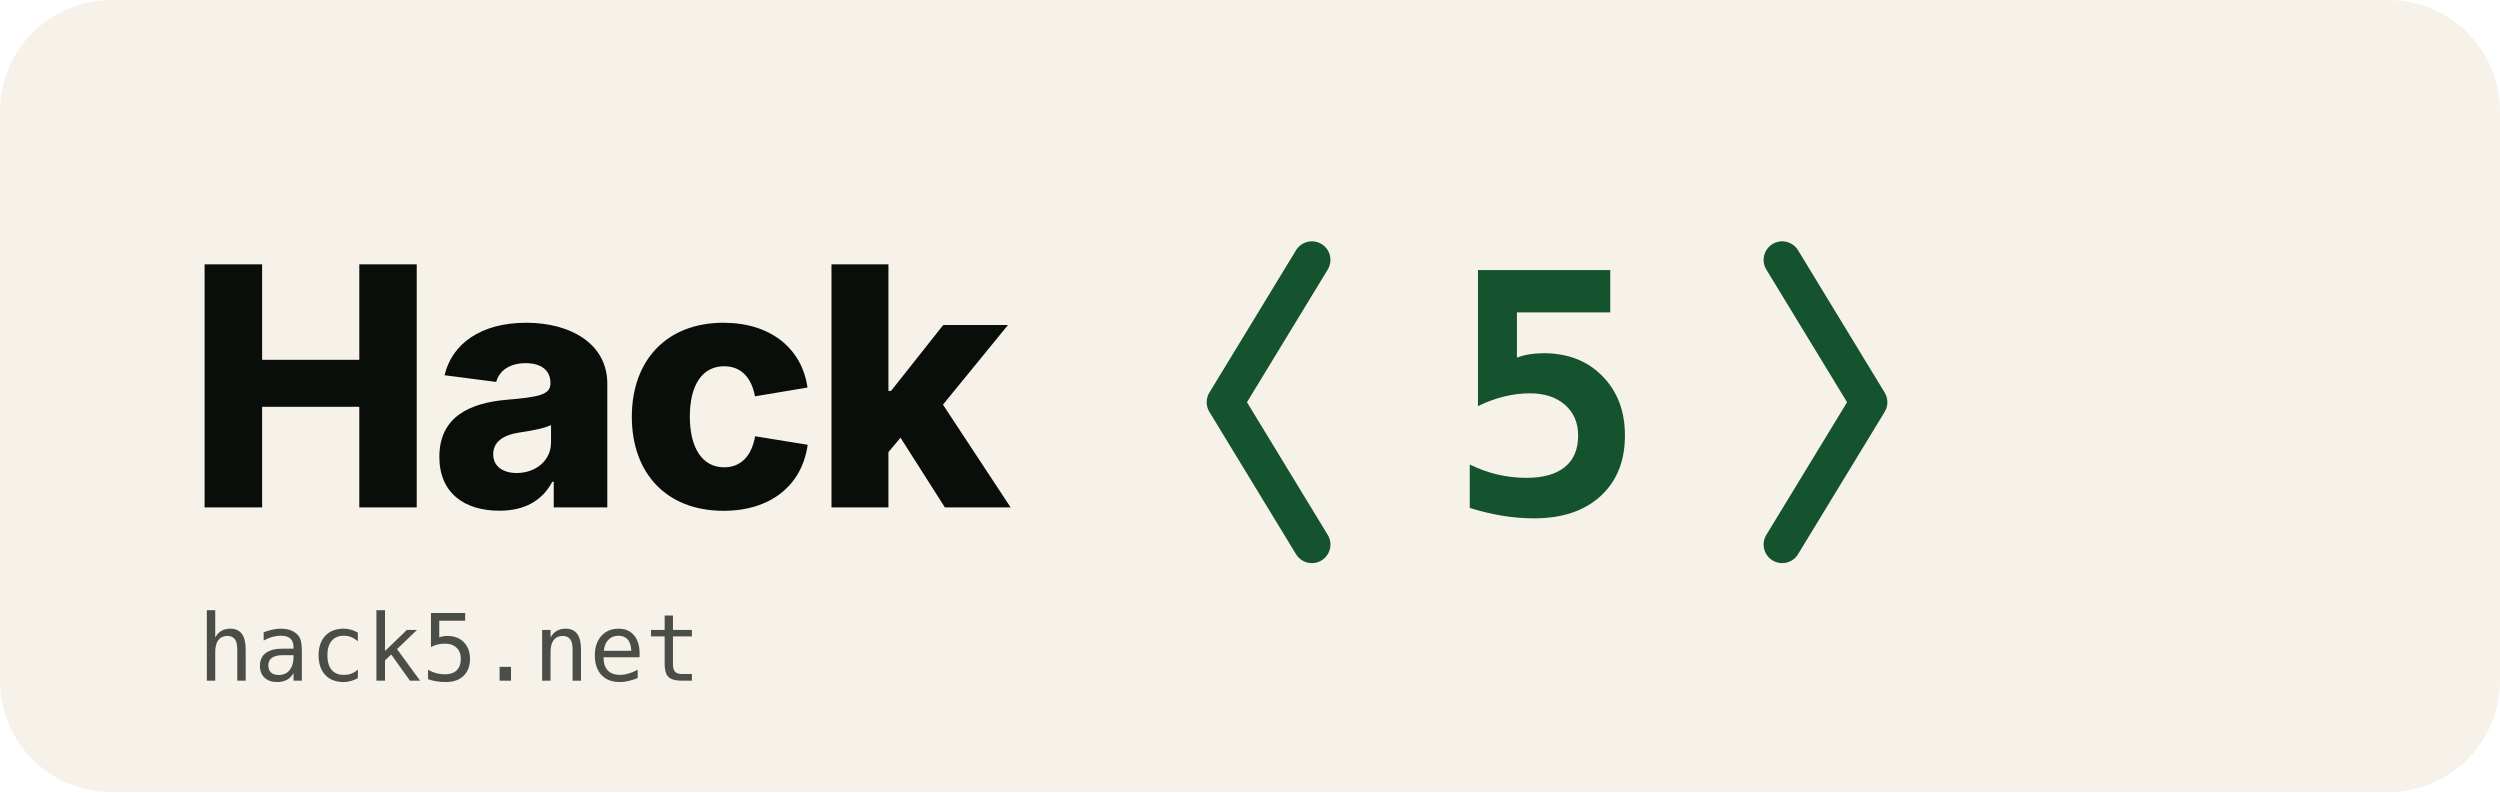
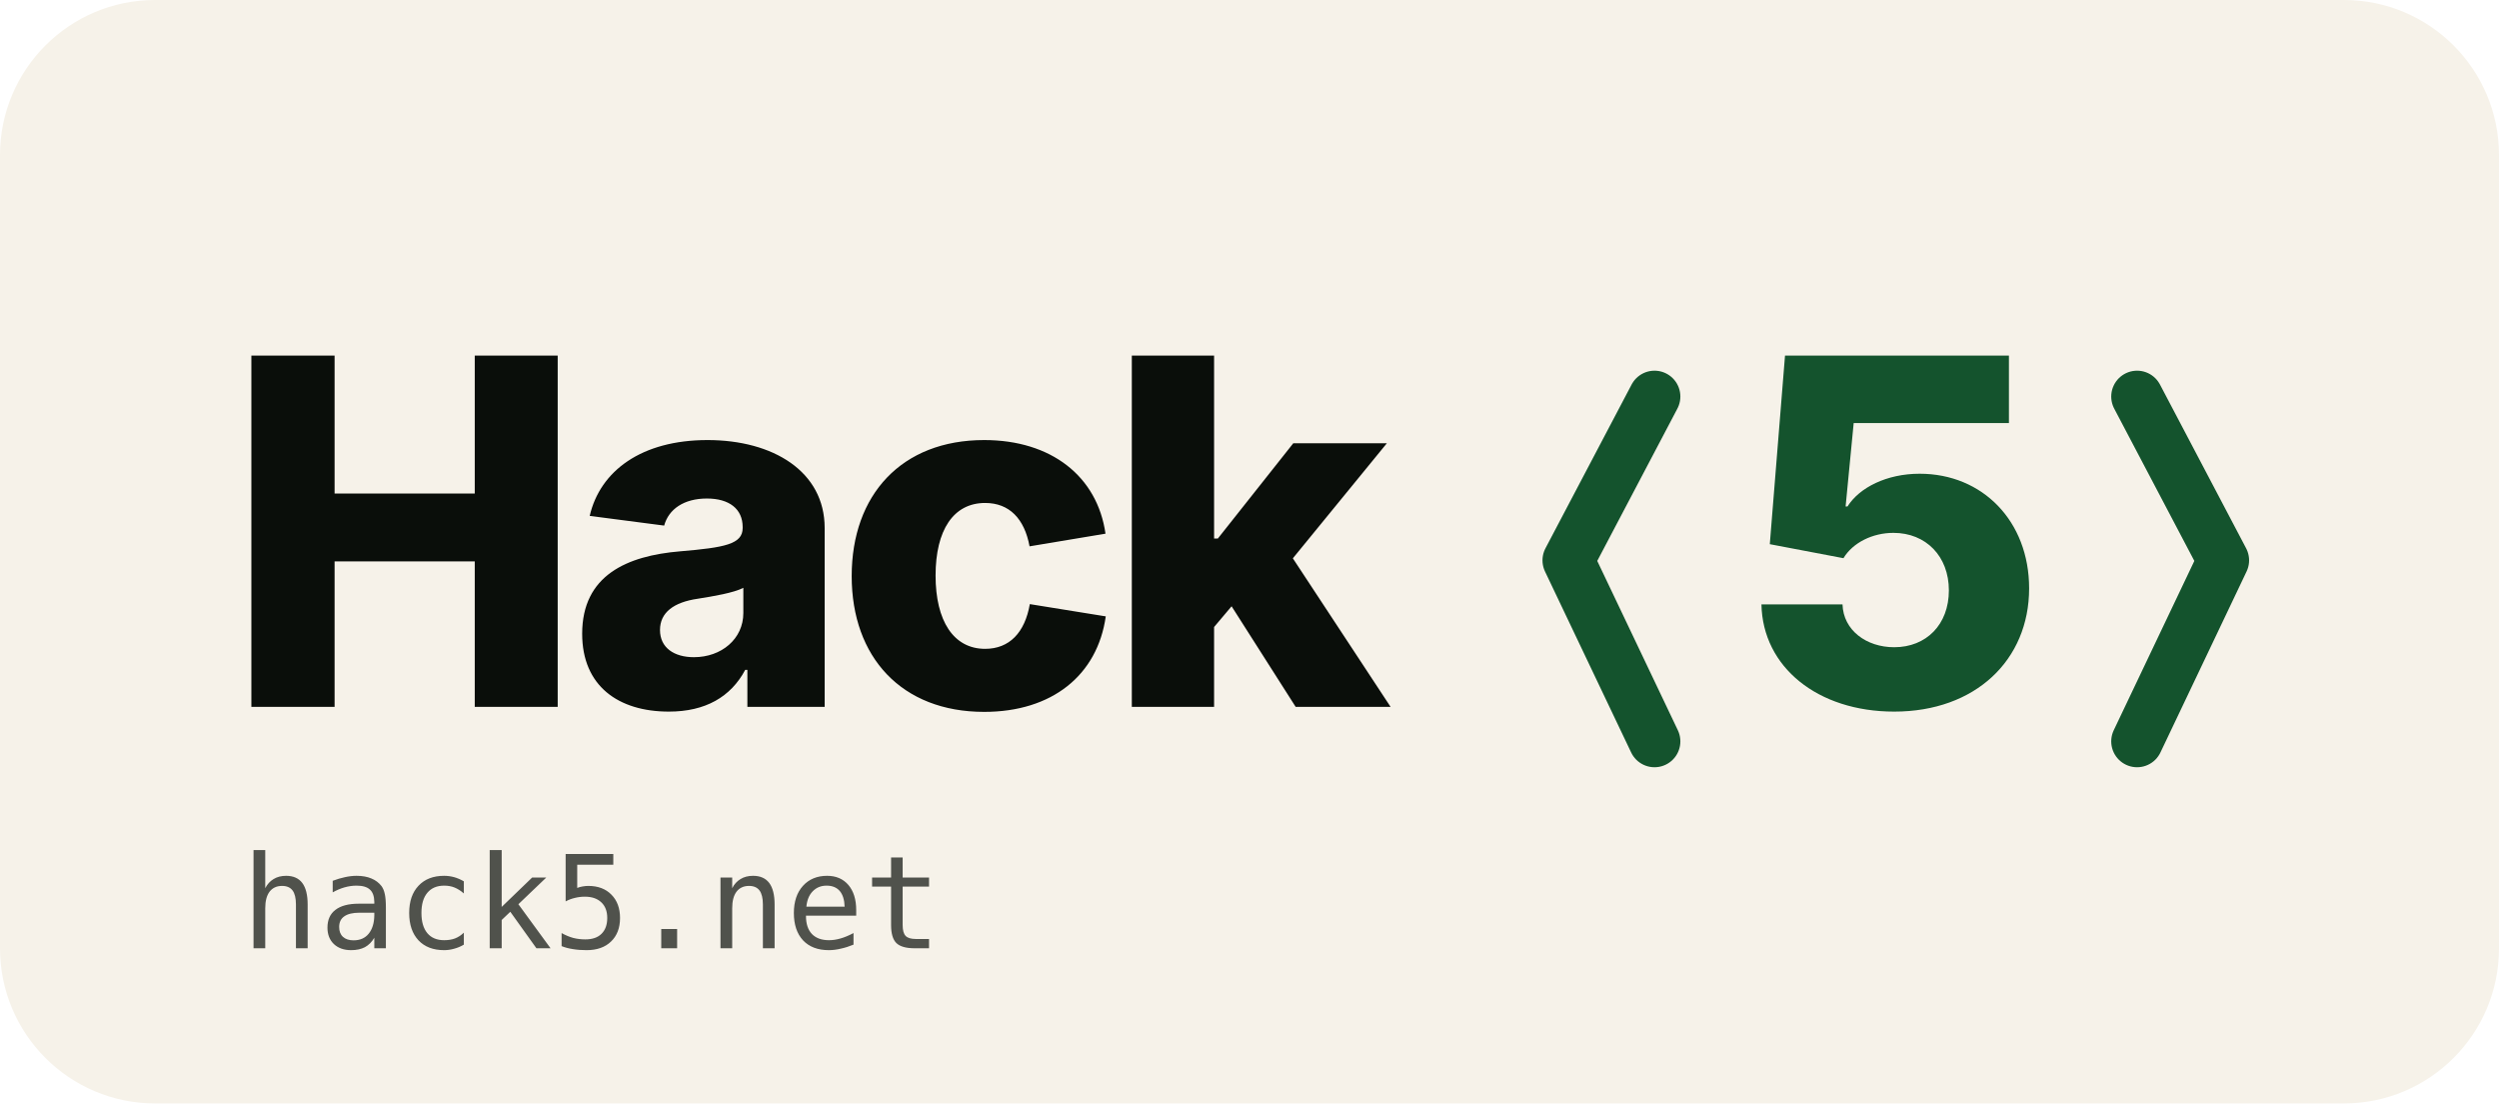
- <svg xmlns="http://www.w3.org/2000/svg" viewBox="0 0 404 128" width="404" height="128" role="img" aria-label="Hack5 — hack5.net">
-   <rect width="404" height="128" rx="18" fill="#f6f2e9" />
-   <text x="30" y="82" font-family="Inter,ui-sans-serif,-apple-system,sans-serif" font-size="54" font-weight="800" fill="#0a0e0a" letter-spacing="-1">Hack</text>
-   <path d="M212 42 198 65 212 88" fill="none" stroke="#14532d" stroke-width="6" stroke-linecap="round" stroke-linejoin="round" />
-   <text x="250" y="83" text-anchor="middle" font-family="ui-monospace,Menlo,monospace" font-size="54" font-weight="800" fill="#14532d">5</text>
-   <path d="M288 42 302 65 288 88" fill="none" stroke="#14532d" stroke-width="6" stroke-linecap="round" stroke-linejoin="round" />
-   <text x="32" y="110" font-family="ui-monospace,Menlo,monospace" font-size="15" fill="#0a0e0a" opacity="0.72">hack5.net</text>
+ <svg xmlns="http://www.w3.org/2000/svg" viewBox="0 0 290 128" width="290" height="128" role="img" aria-label="Hack5 — hack5.net">
+   <rect width="290" height="128" rx="18" fill="#f6f2e9" />
+   <text x="26" y="82" font-family="Inter,ui-sans-serif,-apple-system,sans-serif" font-size="56" font-weight="800" fill="#0a0e0a" letter-spacing="-2">Hack</text>
+   <path d="M192 46 182 65 192 86" fill="none" stroke="#14532d" stroke-width="6" stroke-linecap="round" stroke-linejoin="round" />
+   <text x="220" y="82" text-anchor="middle" font-family="Inter,ui-sans-serif,-apple-system,sans-serif" font-size="56" font-weight="800" fill="#14532d" letter-spacing="-1">5</text>
+   <path d="M248 46 258 65 248 86" fill="none" stroke="#14532d" stroke-width="6" stroke-linecap="round" stroke-linejoin="round" />
+   <text x="28" y="110" font-family="ui-monospace,Menlo,monospace" font-size="15" fill="#0a0e0a" opacity="0.7">hack5.net</text>
</svg>
